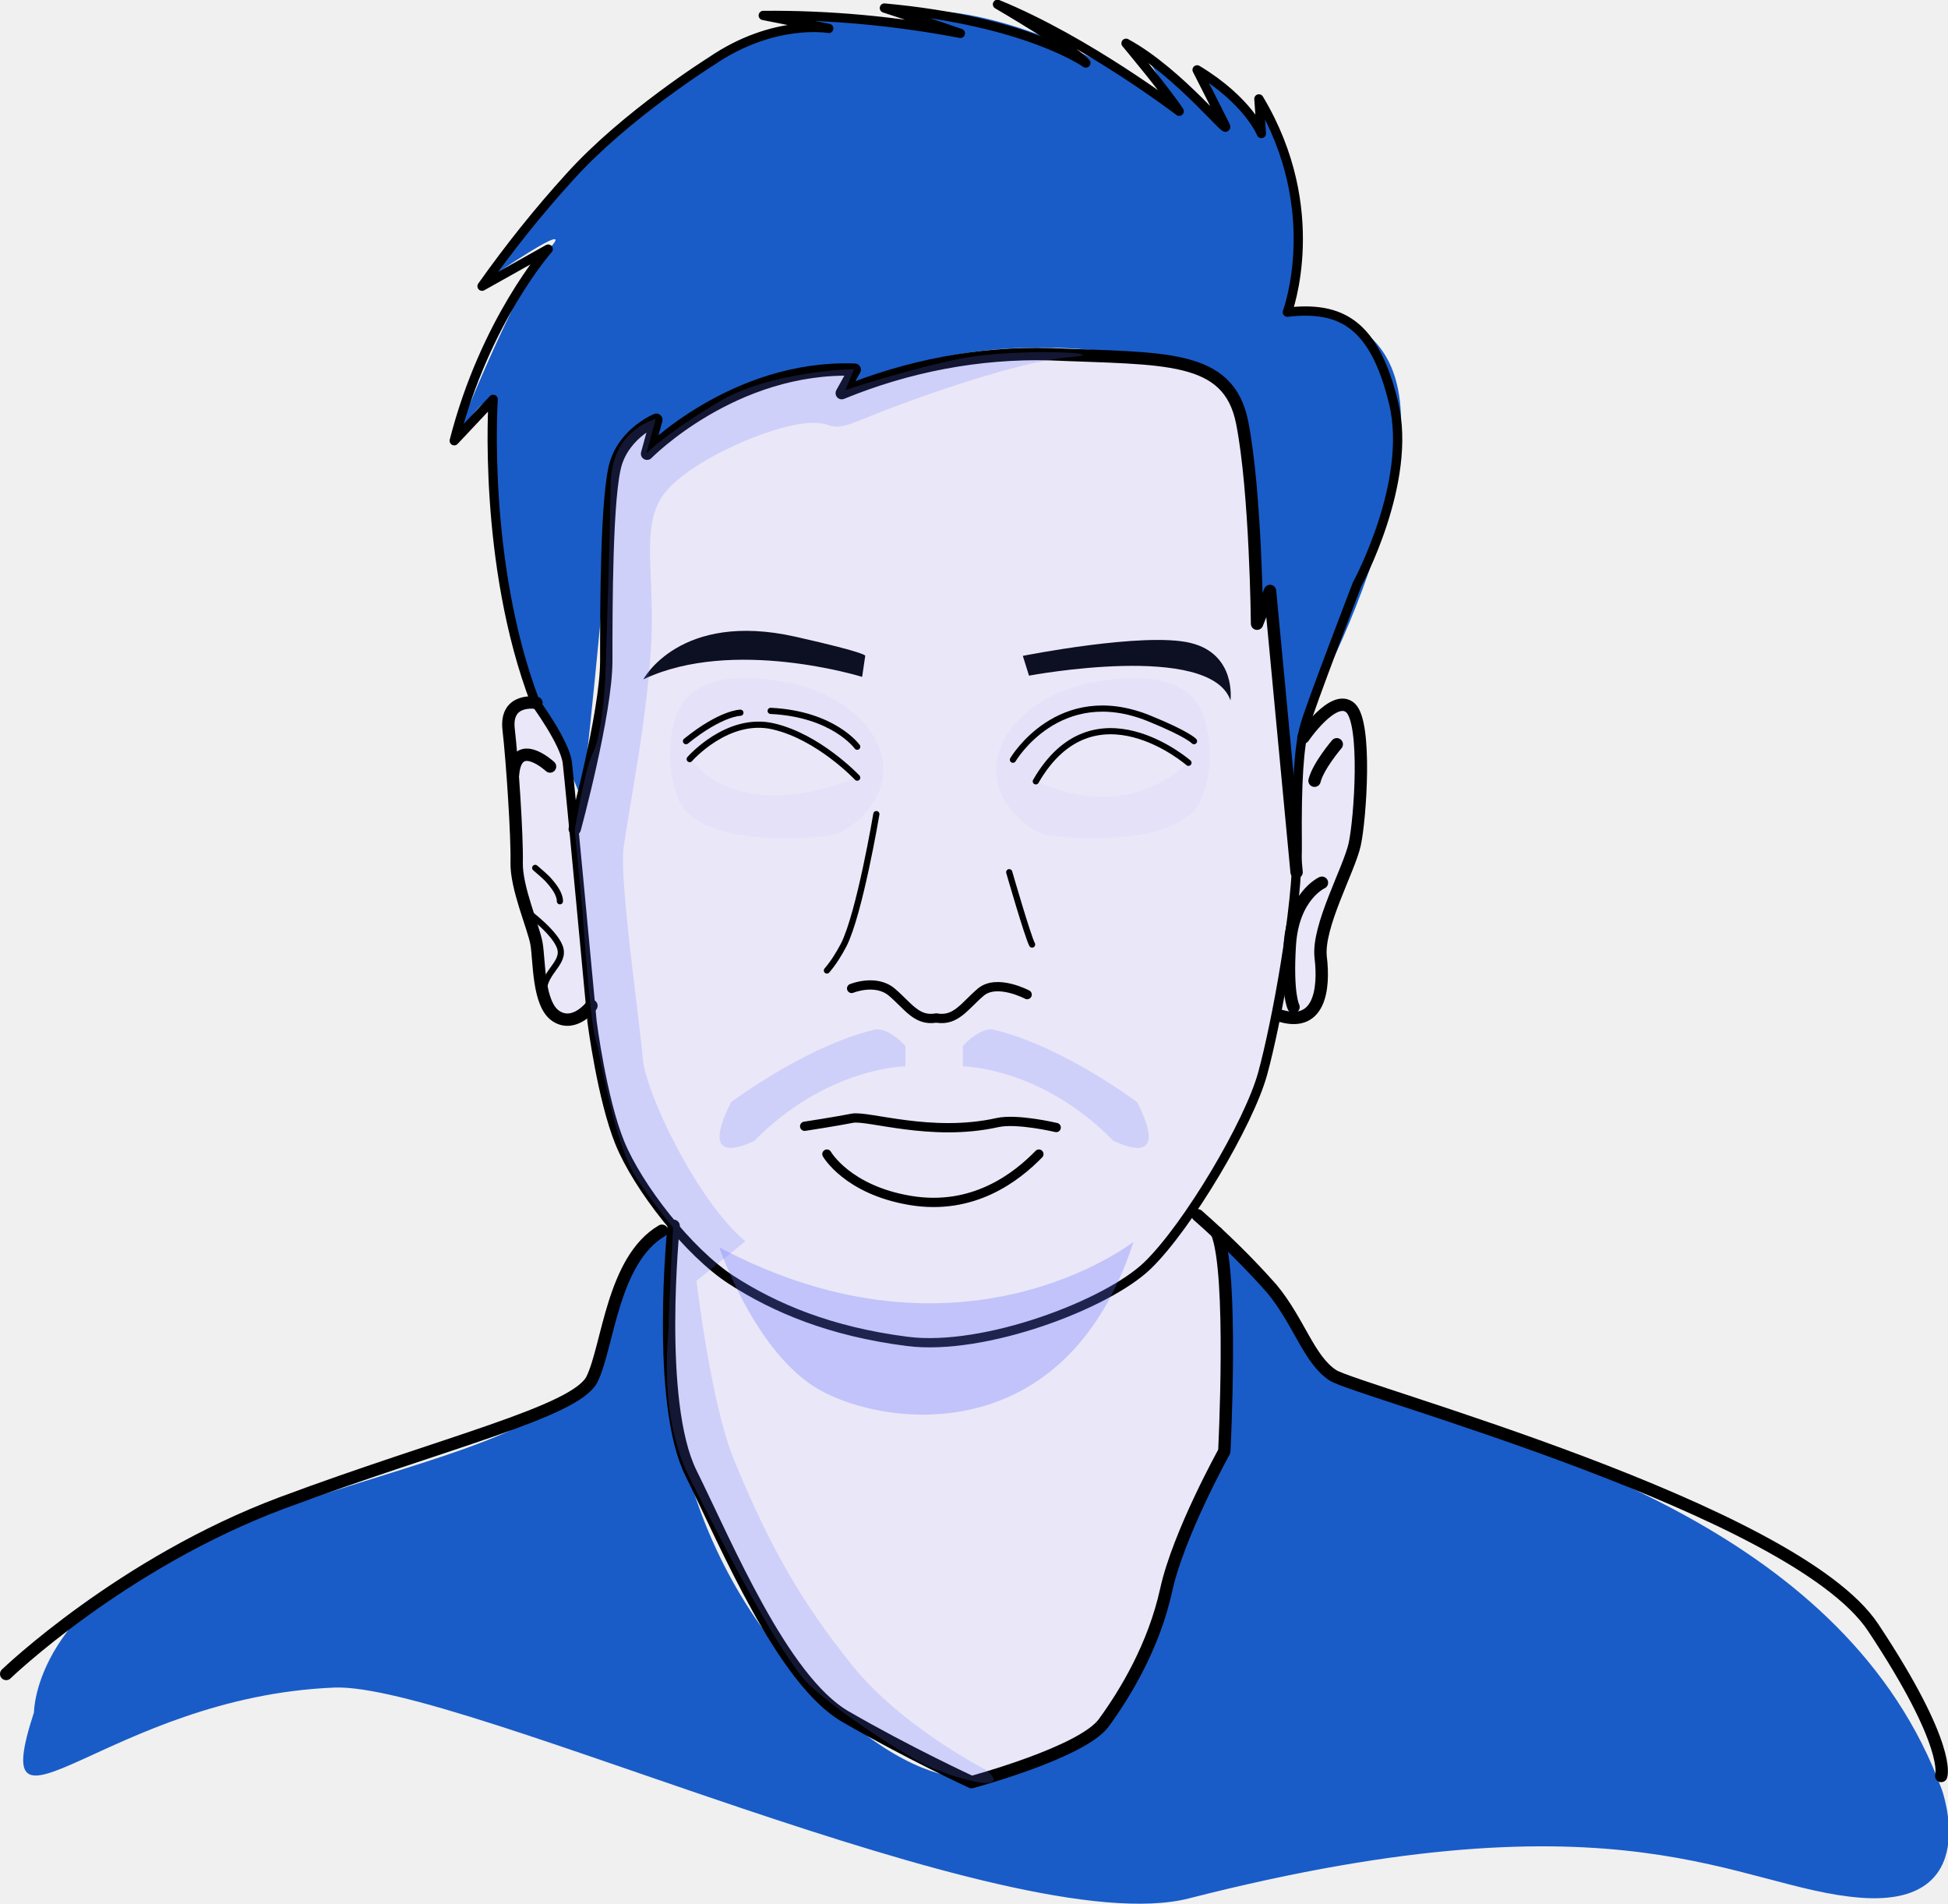
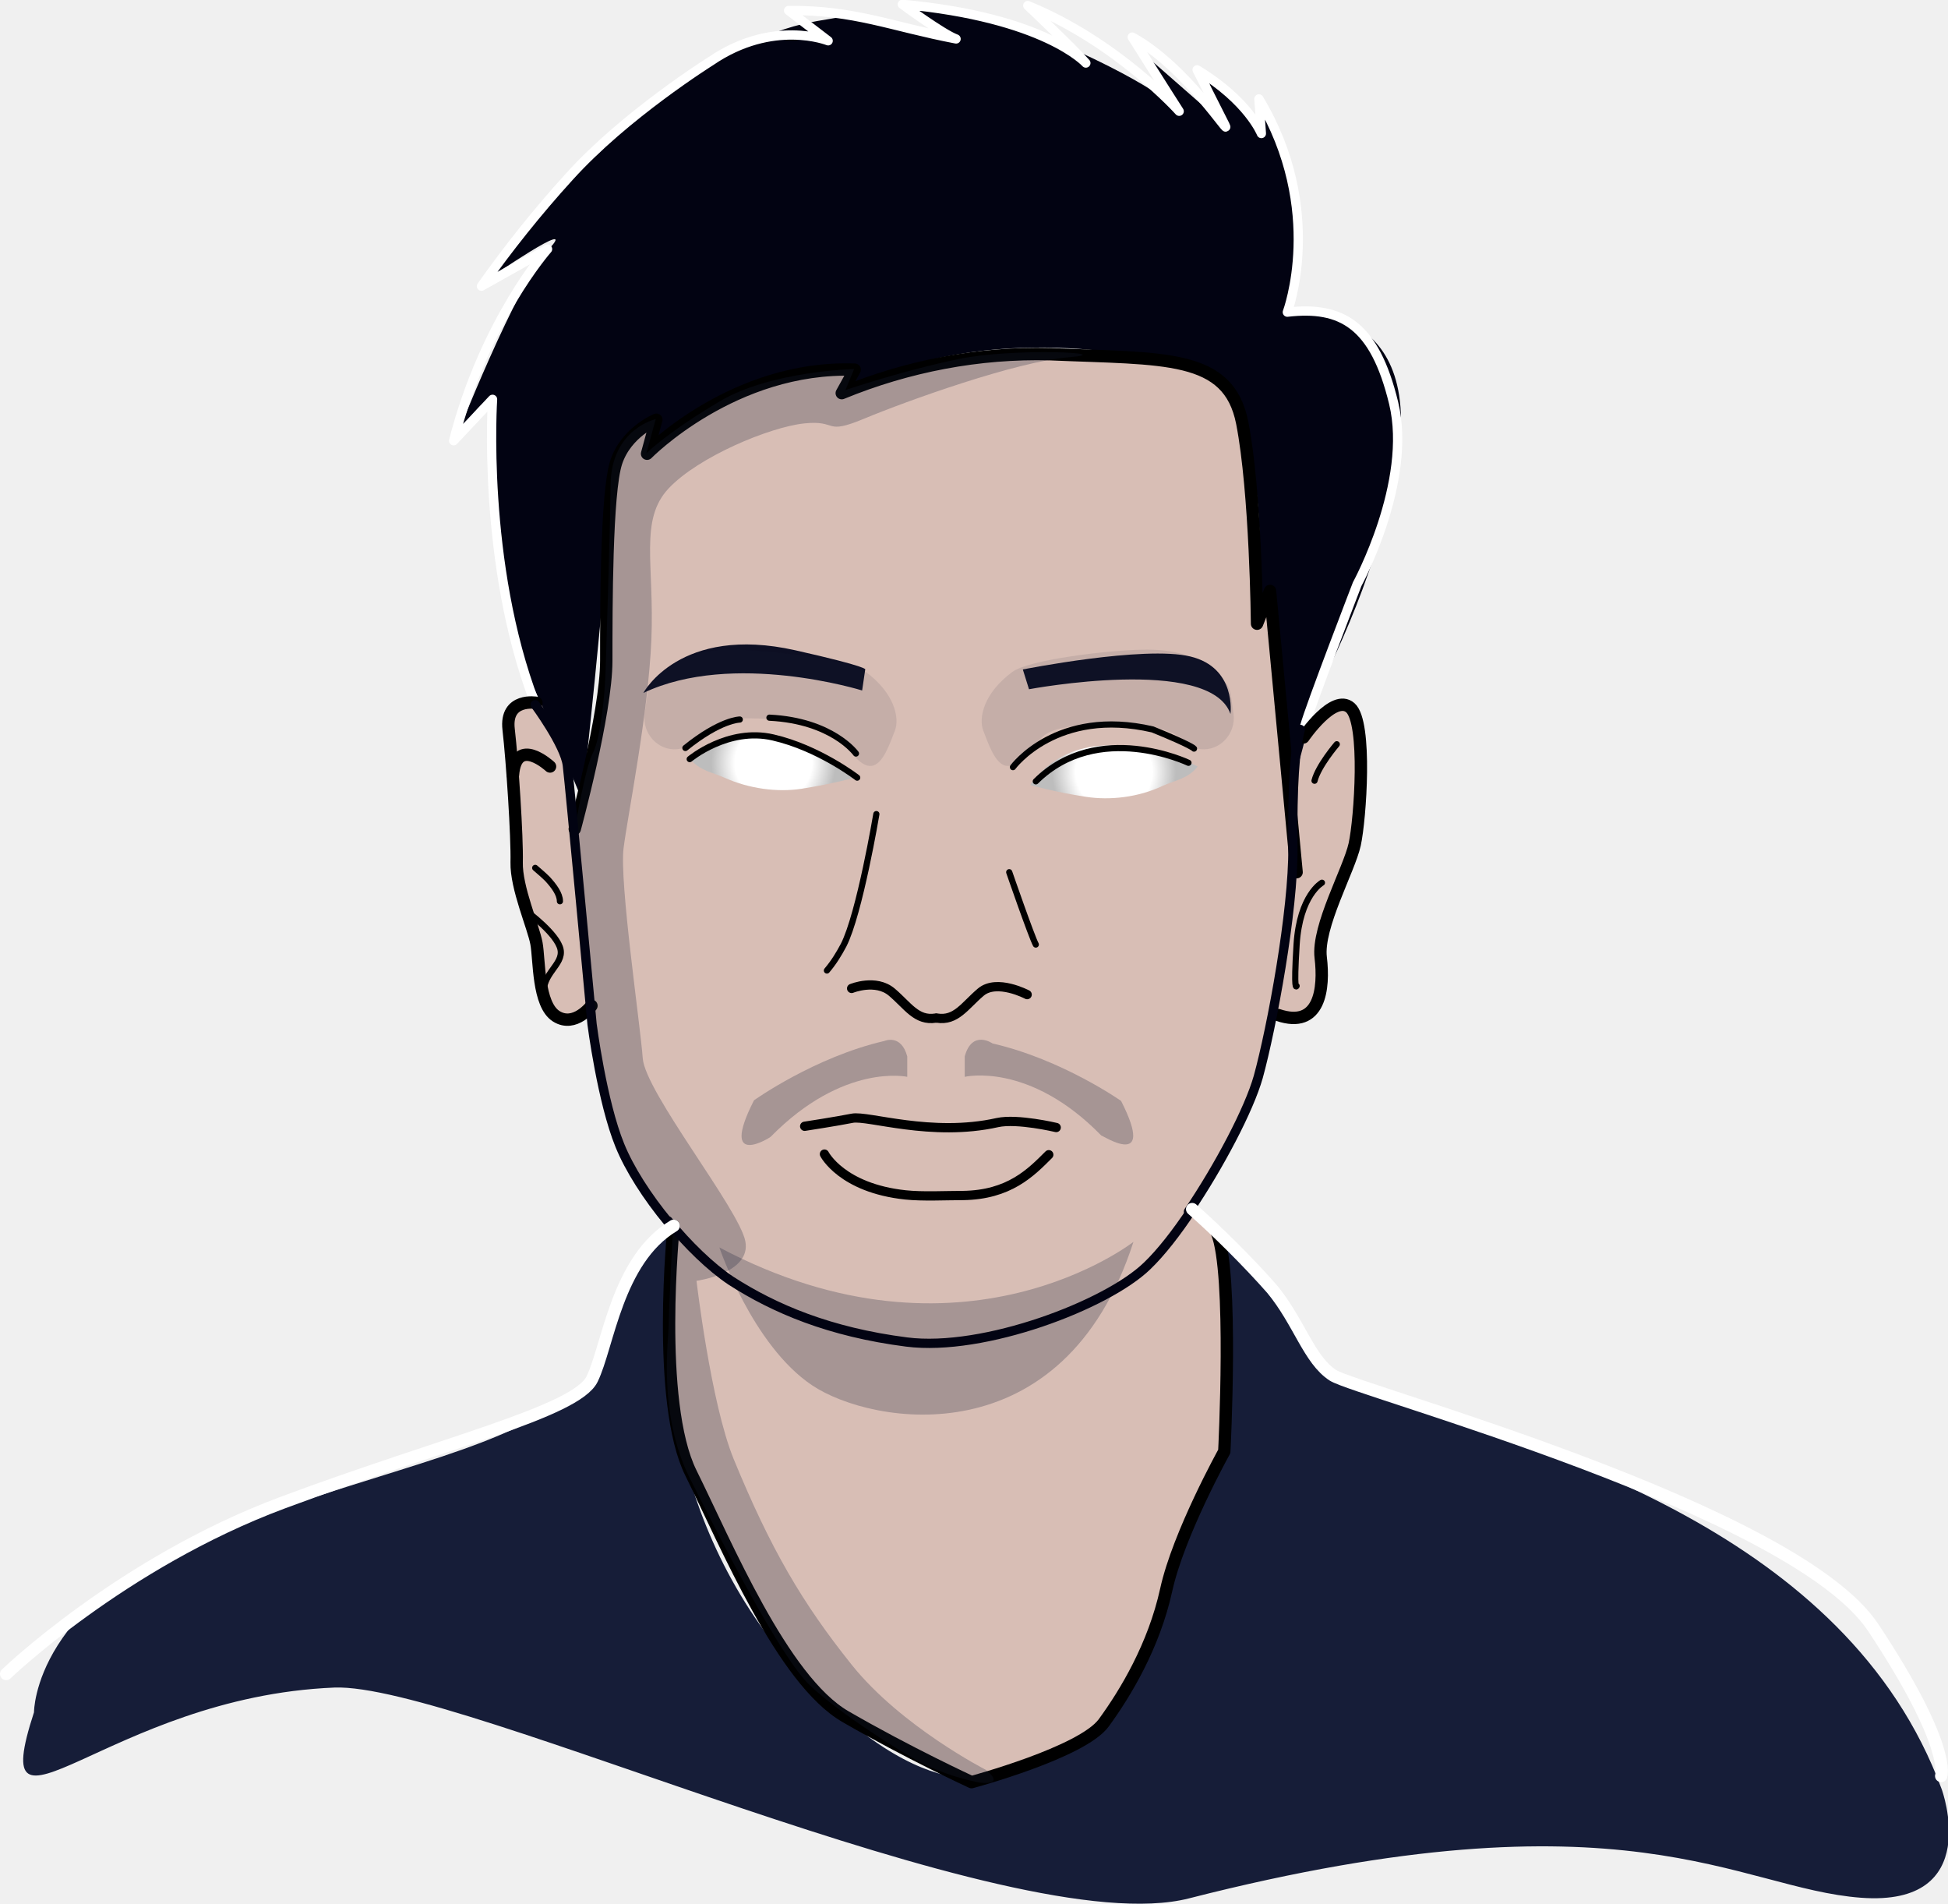
<svg xmlns="http://www.w3.org/2000/svg" version="1.1" id="Layer_1" x="0px" y="0px" viewBox="0 0 315.2 308" style="enable-background:new 0 0 315.2 308;" xml:space="preserve">
  <style type="text/css">
- 	.st0{fill:#EAE7F8;}
- 	.st1{opacity:5.000000e-002;fill:#6473FF;enable-background:new    ;}
- 	.st2{fill:#195cc8;}
- 	.st3{fill:none;stroke:#000000;stroke-width:1.5;stroke-linecap:round;stroke-linejoin:round;}
- 	.st4{fill:none;stroke:#000000;stroke-width:2;stroke-linecap:round;stroke-linejoin:round;}
- 	.st5{fill:none;stroke:#000000;stroke-linecap:round;stroke-linejoin:round;}
- 	.st6{opacity:0.31;fill:#6473FF;enable-background:new    ;}
- 	.st7{fill:#0D0F23;}
- 	.st8{opacity:0.2;fill:#6473FF;enable-background:new    ;}
+ 	.st0{fill:#D8BEB5;}
+ 	.st1{fill:#FFFFFF;fill-opacity:0;}
+ 	.st2{fill:url(#SVGID_1_);}
+ 	.st3{fill:#6473FF;fill-opacity:0;}
+ 	.st4{fill:#020312;}
+ 	.st5{fill:#161D38;}
+ 	.st6{fill:none;stroke:#FFFFFF;stroke-width:1.5;stroke-linecap:round;stroke-linejoin:round;}
+ 	.st7{fill:none;stroke:#000000;stroke-width:2;stroke-linecap:round;stroke-linejoin:round;}
+ 	.st8{fill:none;stroke:#000000;stroke-linecap:round;stroke-linejoin:round;}
+ 	.st9{opacity:0.26;fill:#161D38;enable-background:new    ;}
+ 	.st10{fill:#0D0F23;}
+ 	.st11{fill:none;stroke:#000000;stroke-width:1.5;stroke-linecap:round;stroke-linejoin:round;}
+ 	.st12{fill:none;stroke:#020312;stroke-width:1.5;stroke-linecap:round;stroke-linejoin:round;}
+ 	.st13{opacity:0.1;fill:#161D38;enable-background:new    ;}
+ 	.st14{fill:url(#SVGID_2_);}
+ 	.st15{fill:none;stroke:#FFFFFF;stroke-width:2;stroke-linecap:round;stroke-linejoin:round;}
</style>
-   <path class="st0" d="M89,116.9c0,0-2.2-6.9-5.1-2.9s-1.4,4.8-1,9.3s1.2,18.4,1.2,18.4s2.6,9.2,2.8,11.2s0.3,6.7,1.1,8.4  s2.1,6.3,7.8,2c0,0,0.6,16.5,8.8,28.9s5,6,5,6s-1.3,12.5-1.2,15.7s-2.5,17.7,11.9,41.7c0,0,6.7,15.4,13.8,20.3s23.2,12.3,23.2,12.3  s17.2-4.7,20.1-8.3s8.2-11.4,9.8-17.1s5.8-17.8,8-22.3s3.4-7,3.4-7v-24.7c0,0-0.2-6.1-1.2-8c-0.7-1.2-1.7-2.3-2.9-3l-1.9-1.2  c0,0,12.4-19.9,14.2-30.6l0.5-1.7c0,0,4,1,5.4-1.4s1.3-9.5,1.2-11.1s4.7-11.9,5.2-14.9s2-18.2,0.7-20.8s-4.6-4.3-6.9,0.7  s-3.1,4-3,9.5s-0.9,8.2-0.9,8.2l-3.3-36.9l-2.3,3.3c0,0-0.6-23.6-2.1-30.6s-4.3-13.1-19.9-13.1s-26,0-31.5,2s-12.1,3.7-12.1,3.7  l0.5-3.1c0,0-14.8,0.7-21.7,5.2c-6.9,4.5-11,7.5-11,7.5l-0.3-3.7c0,0-5-0.3-6,10.9s-1.6,28.2-1.6,31.9s-3.1,16.1-3.4,17.1  s-1.5,4-1.5,4s-1.3-11-1.8-11.9S89,116.9,89,116.9z" />
-   <path class="st1" d="M142.6,122.1c-1.9-6.9-9.4-10.4-14.3-11.5s-15.9-2.5-18.7,4.7c-1.6,4.4-1.6,9.2,0,13.6  c2.8,8.2,20.9,6.8,24.5,6.3S144.5,129,142.6,122.1z M111.6,122.7c0,0,6.1-7,13.5-5.3s13.6,8.3,13.6,8.3S120.8,134.1,111.6,122.7  L111.6,122.7z" />
-   <path class="st1" d="M194.5,115.3c-2.8-7.2-13.8-5.8-18.7-4.7s-12.4,4.6-14.3,11.5s4.8,12.6,8.4,13.1s21.8,1.9,24.6-6.3  C196.2,124.5,196.2,119.7,194.5,115.3z M181.3,128.7c-7.1,1.1-13.7-2.4-13.7-2.4c9.4-16.3,24.7-3,24.7-3  C189.3,126.2,185.5,128.1,181.3,128.7L181.3,128.7z" />
-   <path class="st2" d="M94.2,129.5c0,0-4.8-12-8.2-19s-7.3-32.2-6.2-41.9s-6.2,2.7-6.2,2.7s10-25.5,15.2-31s-9.9,4.9-9.9,4.9  S99.8,15.8,124,5.8c4.5-1.8,6.9-2.2,11.2-2.9c1.4-0.2,15.4,2.1,16.8,2c1.7-0.2-5.7-2.9-4.6-3c5.7-0.8,15.4,1.3,24.1,5.1  c16.6,7.3,19.4,11.1,19.4,11.1l-5.5-9.1l12.9,11.3l-3.1-8l8,7.7l0.5-3.9c0,0,10.2,17,4.6,34.5c0,0,22.9-3.1,17.6,25.5  c-3.4,18.5-12.5,35.2-12.5,35.2l-4.7,17.5l-3.2-33.1l-2.2,3.6c0,0,5-41.3-15.7-41c0,0-27.6-7-49.9,4.7l0.5-3.1c0,0-19.8-0.5-32,12.1  l-0.1-4c0,0-6.9,0.8-7.4,12.9S94.2,129.5,94.2,129.5z" />
-   <path class="st2" d="M5.5,277c0,0-0.1-18.9,30.9-29.9s43.3-12.1,58.2-22.5c3.1-2.2,2.1-9.8,4-11.2c1-0.7,3.4-11.7,9-14.3  c2.8-1.3,0.6,15.6,0.6,15.6s-2.2,31.3,21.9,56.9c22,23.3,33.7,14.5,33.7,14.5s9.5-1.4,16.9-10.8c3.8-4.8,3.2-4.4,6.3-12.5  c0.8-2.2,2.5-8.5,3.2-10.9c2.1-7.6,7-11.8,7.9-17.2c2.4-15.4-0.1-33.9-0.1-33.9s8.6,6.2,15.2,19.2c1.7,3.4,7.4,4.1,13.2,6.3  c22.2,8.3,72.4,21.2,87.8,63.2c0,0,6.9,19-13.1,17.5s-37.8-18-108.7,0.1c-28.9,7.4-118-34.9-138.3-34.1  C17.5,274.5-2.5,301.5,5.5,277z" />
-   <path class="st3" d="M208.3,50.5c0,0,6.2-16.5-4.6-34.5l0.4,5.6c0,0-2.1-5.3-10.4-10.3c0,0,3.2,6.3,4.5,8.9s-7.3-8.5-16-13.2  c0,0,6.6,7.9,8.6,11c0,0-14.9-11.4-29.4-17.3c0,0,12.2,7.1,14.3,9.5c0,0-9.5-6.8-32.6-8.9c0,0,10.1,3.3,12.3,4.1  c-10.5-2-21.2-3-31.9-2.9l10.6,2.1c0,0-8.9-1.6-19,5.3c0,0-13.9,8.7-22.9,18.7c-5.1,5.6-9.8,11.5-14.2,17.7l10.7-6  c0,0-10.2,11.5-15.2,31l6.3-6.7c0,0-1.8,26.5,6.8,49c0,0,4.8,6.5,5.2,9.8s4,41.9,4,41.9s1.6,12.5,4.5,19.6  c2.9,7.1,11.1,17.7,18.1,22.2s15.9,8.3,28.4,9.9c12.5,1.6,32.4-6,38.9-12.3s16.4-23,18.6-31s5.7-26.9,5.6-37.1s0.3-15.8,1.2-19.1  s8.5-23,8.5-23s9-16.5,5.9-29.3S217,49.5,208.3,50.5z" />
-   <path class="st4" d="M86.8,113.7c0,0-5.1-0.9-4.5,4.3s1.4,17.4,1.3,21.5s2.7,10.4,3.2,13.1s0.2,9.9,3.2,11.8s5.7-1.7,5.7-1.7" />
-   <path class="st4" d="M89,124c0,0-5.5-5.1-6,1.4" />
-   <path class="st5" d="M85.3,147.5c0,0,4.9,3.6,5.4,6.1s-3.1,3.9-2.7,7.4" />
-   <path class="st5" d="M86.6,140.4c0.7,0.6,1.4,1.2,2,1.8c1,1.1,2,2.4,2,3.6" />
-   <path class="st4" d="M210.9,119.3c0,0,4.9-7.2,7.6-4.8s1.6,18,0.7,22.1s-6.1,13.3-5.5,18.3s-0.1,11.6-6.9,9.3" />
-   <path class="st4" d="M216.3,120.4c0,0-3,3.5-3.6,5.9" />
-   <path class="st6" d="M116.4,201.8c0,0,5.3,15.8,15,22.3s40.7,11.8,52-23.2C183.5,200.8,155.8,222.7,116.4,201.8z" />
-   <path class="st4" d="M213.9,142.8c0,0-4.7,2.1-5.2,10.1s0.6,10,0.6,10" />
-   <path class="st7" d="M140,106.1l-0.5,3.4c0,0-20.9-6.5-35.4,0.4c0,0,5.9-11.1,24.6-6.9C140.7,105.7,140,106.1,140,106.1z" />
-   <path class="st7" d="M165.5,106.1l1,3.2c0,0,29.3-5.5,32.6,4c0,0,1-7.5-6.5-9.3S165.5,106.1,165.5,106.1z" />
-   <path class="st5" d="M141.8,131.7c0,0-2.7,16.1-5.3,21.2c-0.8,1.5-1.6,2.8-2.7,4.1" />
-   <path class="st5" d="M163.3,141.1c0,0,3,10.4,3.7,11.7" />
-   <path class="st3" d="M137.8,159.9c0,0,3.9-1.6,6.5,0.6s4,4.7,7.1,4.2" />
-   <path class="st3" d="M166.2,160.9c0,0-4.9-2.6-7.5-0.4s-4,4.7-7.1,4.2" />
-   <path class="st8" d="M118.3,178.3c0,0,12.2-9.2,23.5-11.8c0,0,2-0.2,4.7,2.7v3.3c0,0-12.7,0.1-24.5,12.1  C122,184.5,112.5,189.7,118.3,178.3z" />
-   <path class="st8" d="M184,178.3c0,0-12.2-9.2-23.5-11.8c0,0-2-0.2-4.7,2.7v3.3c0,0,12.7,0.1,24.4,12.1  C180.3,184.5,189.8,189.7,184,178.3z" />
-   <path class="st3" d="M130.2,182.2c0,0,5.2-0.8,7.7-1.3s12.8,3.1,23.5,0.7c3.2-0.7,9.5,0.8,9.5,0.8" />
-   <path class="st3" d="M133.8,186.7c0,0,3.3,5.8,13.5,7.5s17.2-3.8,20.8-7.5" />
-   <path class="st4" d="M1,270.8c0,0,18.7-18,44.7-27.7s47.5-14.7,50.1-20s3.3-19.3,11.3-24" />
-   <path class="st4" d="M193.8,196.6c4.2,3.7,8.3,7.7,12,11.9c4.4,5.3,6,11.5,9.9,14s74.6,21.5,87.4,40.8s11,24,11,24" />
-   <path class="st4" d="M109,198.3c0,0-2.9,28.5,2.8,40s14.8,33.5,25,39.4s20.4,10.6,20.4,10.6s17.9-4.8,21.4-9.6s8.1-12.4,10.1-21.5  s9.4-22.4,9.4-22.4s1.5-29-1.2-35.4" />
-   <path class="st5" d="M111.6,122.8c0,0,6.1-7,13.5-5.3s13.6,8.3,13.6,8.3" />
-   <path class="st5" d="M192.3,123.4c0,0-15.3-13.3-24.7,3" />
-   <path class="st5" d="M181.3,128.7" />
-   <path class="st5" d="M138.7,120.8c0,0-3.8-5.3-14-5.8" />
-   <path class="st5" d="M119.8,115.3c0,0-3.1,0-8.8,4.6" />
-   <path class="st5" d="M163.9,122.9c0,0,7.4-12.6,22-6.7c6.4,2.6,7.3,3.7,7.3,3.7" />
-   <path class="st4" d="M93,134.1c0,0,5.1-18.7,5.1-27.2s0-27.2,1.6-32.1s6.5-6.9,6.5-6.9l-1.5,5.5c0,0,14-14.3,33.6-13.6l-2.1,3.8  c10.7-4.4,22.2-6.6,33.7-6.3c18.5,0.8,28.9-0.1,31.1,11.1s2.4,32.5,2.4,32.5l2.1-5.3l4.3,45.5" />
-   <path class="st8" d="M159.5,286.3c0,0-13.7-7-21.7-17s-13.1-18.7-19.1-33.3c-3.7-9.1-6-28.8-6-28.8l7.9-6.4  c-7.8-6.5-16.2-24.1-16.6-29.6s-3.8-28.5-3.1-34s4-21.7,4.5-33.8s-2-19.3,2.8-24.4s16.3-9.9,21.9-10.5s3.1,2,9.8-0.8  c6.7-2.8,24.5-9.2,33-9.9s-8.8-1.6-17.9,0.3s-18.2,5-18.2,5l1.4-3.4c0,0-13.4,0.3-21.7,5.2c-8.3,4.9-11.9,8.4-11.9,8.4l1.5-5.5  c0,0-7.2,1.6-7.3,10.6s-0.7,25.8-0.8,29.8s-0.8,11.2-2.1,13.7s-2.9,12.4-2.9,12.4l1.2,12.5c0,0,1.3,18.6,2.1,21s3,17.5,6.9,23.1  c1.8,2.7,3.7,5.2,5.7,7.7c0,0-0.7,13.4-0.7,15.7s-1.8,14.4,3.4,24.8s14.7,29,19.4,33.5s15.3,11.2,18.7,12.9c2.6,1.2,5.2,2.1,8,2.7  C157.7,288.3,163.2,289.3,159.5,286.3z" />
+   <path class="st0" d="M89,116.9c0,0-2.2-6.9-5.1-2.9s-1.4,4.8-1,9.3s1.2,18.4,1.2,18.4s2.6,9.2,2.8,11.2s0.3,6.7,1.1,8.4  s2.1,6.3,7.8,2c0,0,0.6,16.5,8.8,28.9s5,6,5,6s-1.3,12.5-1.2,15.7s-2.5,17.7,11.9,41.7c0,0,6.7,15.4,13.8,20.3  c7.1,4.9,23.2,12.3,23.2,12.3s17.2-4.7,20.1-8.3s8.2-11.4,9.8-17.1s5.8-17.8,8-22.3s3.4-7,3.4-7v-24.7c0,0-0.2-6.1-1.2-8  c-0.7-1.2-1.7-2.3-2.9-3l-1.9-1.2c0,0,11.2-20.4,13-31.1l1.7-1.2c0,0,4,1,5.4-1.4s1.3-9.5,1.2-11.1s4.7-11.9,5.2-14.9  s2-18.2,0.7-20.8s-4.6-4.3-6.9,0.7s-3.1,4-3,9.5s-0.9,8.2-0.9,8.2l-3.3-36.9l-2.3,3.3c0,0-0.6-23.6-2.1-30.6s-4.3-13.1-19.9-13.1  s-26,0-31.5,2s-12.1,3.7-12.1,3.7l0.5-3.1c0,0-14.8,0.7-21.7,5.2c-6.9,4.5-11,7.5-11,7.5l-0.3-3.7c0,0-5-0.3-6,10.9  s-1.6,28.2-1.6,31.9s-3.1,16.1-3.4,17.1s-1.5,4-1.5,4s-1.3-11-1.8-11.9S89,116.9,89,116.9z" />
+   <path class="st1" d="M142.6,122.1c-1.9-6.9-9.4-10.4-14.3-11.5s-15.9-2.5-18.7,4.7c-1.6,4.4-1.6,9.2,0,13.6  c2.8,8.2,20.9,6.8,24.5,6.3S144.5,129,142.6,122.1z" />
+   <radialGradient id="SVGID_1_" cx="125.15" cy="186.611" r="10.082" gradientTransform="matrix(1 0 0 -1 0 310)" gradientUnits="userSpaceOnUse">
+     <stop offset="0.618" style="stop-color:#FFFFFF" />
+     <stop offset="1" style="stop-color:#BDBDBD" />
+   </radialGradient>
+   <path class="st2" d="M111.6,122.7c0,0,6.2-5.1,13.5-3.4c7.4,1.7,13.6,6.4,13.6,6.4s-3.9,1.1-9,1.9c-3.9,0.6-8.5,0-12.5-1.8  C115.2,124.9,113.2,124.7,111.6,122.7L111.6,122.7z" />
+   <path class="st3" d="M194.5,115.3c-2.8-7.2-13.8-5.8-18.7-4.7s-12.4,4.6-14.3,11.5c-1.9,6.9,4.8,12.6,8.4,13.1s21.8,1.9,24.6-6.3  C196.2,124.5,196.2,119.7,194.5,115.3z" />
+   <path class="st4" d="M94.2,129.5c0,0-4.8-12-8.2-19s-7.3-32.2-6.2-41.9s-6.2,2.7-6.2,2.7s10-25.5,15.2-31s-9.9,4.9-9.9,4.9  S99.8,15.8,124,5.8c4.5-1.8,6.9-2.2,11.2-2.9c1.4-0.2,15.4,2.1,16.8,2c1.7-0.2-5.7-2.9-4.6-3c5.7-0.8,15.4,1.3,24.1,5.1  c16.6,7.3,19.4,11.1,19.4,11.1L185.4,9l12.9,11.3l-3.1-8l8,7.7l0.5-3.9c0,0,10.2,17,4.6,34.5c0,0,22.9-3.1,17.6,25.5  c-3.4,18.5-12.5,35.2-12.5,35.2l-4.7,17.5l-3.2-33.1l-2.2,3.6c0,0,5-41.3-15.7-41c0,0-27.6-7-49.9,4.7l0.5-3.1c0,0-19.8-0.5-32,12.1  l-0.1-4c0,0-6.9,0.8-7.4,12.9S94.2,129.5,94.2,129.5z" />
+   <path class="st5" d="M5.5,277c0,0-0.1-18.9,30.9-29.9s43.3-12.1,58.2-22.5c3.1-2.2,2.1-9.8,4-11.2c1-0.7,3.4-11.7,9-14.3  c2.8-1.3,0.6,15.6,0.6,15.6s-2.2,31.3,21.9,56.9c22,23.3,33.7,14.5,33.7,14.5s9.5-1.4,16.9-10.8c3.8-4.8,3.2-4.4,6.3-12.5  c0.8-2.2,2.5-8.5,3.2-10.9c2.1-7.6,7-11.8,7.9-17.2c2.4-15.4-0.1-33.9-0.1-33.9s8.6,6.2,15.2,19.2c1.7,3.4,7.4,4.1,13.2,6.3  c22.2,8.3,72.4,21.2,87.8,63.2c0,0,6.9,19-13.1,17.5s-37.8-18-108.7,0.1c-28.9,7.4-118-34.9-138.3-34.1  C17.5,274.5-2.5,301.5,5.5,277z" />
+   <path class="st6" d="M211.1,117.5c0.9-3.3,8.5-23,8.5-23s9-16.5,5.9-29.3s-8.5-15.7-17.2-14.7c0,0,6.2-16.5-4.6-34.5l0.4,5.6  c0,0-2.1-5.3-10.4-10.3c0,0,3.2,6.3,4.5,8.9s-6.3-9.5-15-14.2c0,0,5.6,8.9,7.6,12c0,0-10-11.2-24.5-17.1c0,0,7.3,6.9,9.4,9.3  c0,0-6.6-7.4-29.7-9.5c0,0,6.5,4.8,8.7,5.6c-10.5-2-16.4-4.7-27.1-4.6l6.4,4.9c0,0-8.9-3.6-19,3.3c0,0-13.9,8.7-22.9,18.7  c-5.1,5.6-9.8,11.5-14.2,17.7l10.7-6c0,0-10.2,11.5-15.2,31l6.3-6.7c0,0-1.8,26.5,6.8,49" />
+   <path class="st7" d="M86.8,113.7c0,0-5.1-0.9-4.5,4.3s1.4,17.4,1.3,21.5s2.7,10.4,3.2,13.1s0.2,9.9,3.2,11.8s5.7-1.7,5.7-1.7" />
+   <path class="st7" d="M89,124c0,0-5.5-5.1-6,1.4" />
+   <path class="st8" d="M85.3,147.5c0,0,4.9,3.6,5.4,6.1s-3.1,3.9-2.7,7.4" />
+   <path class="st8" d="M86.6,140.4c0.7,0.6,1.4,1.2,2,1.8c1,1.1,2,2.4,2,3.6" />
+   <path class="st7" d="M210.9,119.3c0,0,4.9-7.2,7.6-4.8s1.6,18,0.7,22.1s-6.1,13.3-5.5,18.3s-0.1,11.6-6.9,9.3" />
+   <path class="st8" d="M216.3,120.4c0,0-3,3.5-3.6,5.9" />
+   <path class="st9" d="M116.4,201.8c0,0,5.3,15.8,15,22.3s40.7,11.8,52-23.2C183.5,200.8,155.8,222.7,116.4,201.8z" />
+   <path class="st8" d="M213.9,142.8c0,0-3.6,2-4.1,10s0,6.7,0,6.7" />
+   <path class="st10" d="M140,108.3l-0.5,3.4c0,0-20.9-6.5-35.4,0.4c0,0,5.9-11.1,24.6-6.9C140.7,107.9,140,108.3,140,108.3z" />
+   <path class="st10" d="M165.5,108.3l1,3.2c0,0,29.3-5.5,32.6,4c0,0,1-7.5-6.5-9.3S165.5,108.3,165.5,108.3z" />
+   <path class="st8" d="M141.8,131.7c0,0-2.7,16.1-5.3,21.2c-0.8,1.5-1.6,2.8-2.7,4.1" />
+   <path class="st8" d="M163.3,141.1c0,0,3.6,10.4,4.3,11.7" />
+   <path class="st11" d="M137.8,159.9c0,0,3.9-1.6,6.5,0.6s4,4.7,7.1,4.2" />
+   <path class="st11" d="M166.2,160.9c0,0-4.9-2.6-7.5-0.4s-4,4.7-7.1,4.2" />
+   <path class="st9" d="M122,178c0,0,9.8-7,21.1-9.6c0,0,2.7-1.2,3.7,2.5v3.3c0,0-10.3-2.3-22.1,9.7C124.8,183.9,116.2,189.4,122,178z" />
+   <path class="st9" d="M181.4,178.1c0,0-9.5-6.7-20.8-9.3c0,0-3.3-2.3-4.5,2.1v3.3c0,0,10.4-2.5,22.1,9.5  C178.3,183.6,187.2,189.5,181.4,178.1z" />
+   <path class="st11" d="M130.2,182.2c0,0,5.2-0.8,7.7-1.3s12.8,3.1,23.5,0.7c3.2-0.7,9.5,0.8,9.5,0.8" />
+   <path class="st11" d="M133.4,186.7c0,0,2.8,5.5,13.1,6.6c2.8,0.3,6.5,0.1,9.3,0.1c7.5-0.1,11-3.7,13.9-6.6" />
+   <path class="st7" d="M109,198.3c0,0-2.9,28.5,2.8,40s14.8,33.5,25,39.4s20.4,10.6,20.4,10.6s17.9-4.8,21.4-9.6s8.1-12.4,10.1-21.5  s9.4-22.4,9.4-22.4s1.5-29-1.2-35.4" />
+   <path class="st8" d="M111.6,122.8c0,0,6.2-5.2,13.5-3.5c7.4,1.7,13.6,6.5,13.6,6.5" />
+   <path class="st8" d="M181.3,128.7" />
+   <path class="st8" d="M138.5,121.9c0,0-3.8-5.3-14-5.8" />
+   <path class="st8" d="M119.7,116.4c0,0-3.1,0-8.8,4.6" />
+   <path class="st8" d="M163.9,124.1c0,0,7.1-9.7,22.6-6.1c6.4,2.6,6.7,3.1,6.7,3.1" />
+   <path class="st7" d="M93,134.1c0,0,5.1-18.7,5.1-27.2s0-27.2,1.6-32.1s6.5-6.9,6.5-6.9l-1.5,5.5c0,0,14-14.3,33.6-13.6l-2.1,3.8  c10.7-4.4,22.2-6.6,33.7-6.3c18.5,0.8,28.9-0.1,31.1,11.1s2.4,32.5,2.4,32.5l2.1-5.3l4.3,45.5" />
+   <path class="st9" d="M159.5,286.3c0,0-13.7-7-21.7-17s-13.1-18.7-19.1-33.3c-3.7-9.1-6-28.8-6-28.8s8.9-1.2,7.9-6.4  s-16.2-24.1-16.6-29.6s-3.8-28.5-3.1-34s4-21.7,4.5-33.8s-2-19.3,2.8-24.4s16.3-9.9,21.9-10.5s3.1,2,9.8-0.8s24.5-9.2,33-9.9  s-8.8-1.6-17.9,0.3s-18.2,5-18.2,5l1.4-3.4c0,0-13.4,0.3-21.7,5.2s-11.9,8.4-11.9,8.4l1.5-5.5c0,0-7.2,1.6-7.3,10.6  s-0.7,25.8-0.8,29.8s-0.8,11.2-2.1,13.7S93,134.3,93,134.3l1.2,12.5c0,0,1.3,18.6,2.1,21s3,17.5,6.9,23.1c1.8,2.7,3.7,5.2,5.7,7.7  c0,0-0.7,13.4-0.7,15.7s-1.8,14.4,3.4,24.8s14.7,29,19.4,33.5c4.7,4.5,15.3,11.2,18.7,12.9c2.6,1.2,5.2,2.1,8,2.7  C157.7,288.3,163.2,289.3,159.5,286.3z" />
+   <path class="st12" d="M108.1,197.5c3.2,3.9,6.9,7.5,10.2,9.7c7,4.5,15.9,8.3,28.4,9.9c12.5,1.6,32.4-6,38.9-12.3  c2.2-2.1,4.8-5.4,7.3-9.2" />
+   <path class="st12" d="M192.3,196c5-7.4,9.8-16.5,11.3-21.8c2.2-8,5.7-26.9,5.6-37.1s0.3-15.8,1.2-19.1" />
+   <path class="st12" d="M86.6,114c0,0,4.8,6.5,5.2,9.8s4,41.9,4,41.9s1.6,12.5,4.5,19.6c1.5,3.7,4.4,8.3,7.9,12.5" />
+   <path class="st13" d="M144.8,118.2c0.8-2.1-0.1-6.1-4.7-9.5c-2.7-2-15.4-3.5-21-3.6c-5.1-0.1-9.1,0.8-13,4.7  c-0.8,0.8-1.3,1.8-1.4,2.9l-0.4,2.8c-0.4,3.2,2.2,6,5.3,5.7c0.8-0.1,1.6-0.3,2-0.8c1.9-2,4.3-4.2,9.2-4.2s11.9,0.8,14.3,2.9  s4,5,5.9,4.8S144,120.2,144.8,118.2z" />
+   <path class="st13" d="M159.1,118.2c-0.8-2.1,0.1-6.1,4.7-9.5c2.7-2,15.4-3.5,21-3.6c5.1-0.1,9.1,0.8,13,4.7c0.8,0.8,1.3,1.8,1.4,2.9  l0.4,2.8c0.4,3.2-2.2,6-5.3,5.7c-0.8-0.1-1.6-0.3-2-0.8c-1.9-2-5.1-3.1-10-3.1c-4.8,0-11.1-0.3-13.5,1.8s-4,5-5.9,4.8  S159.9,120.2,159.1,118.2z" />
+   <radialGradient id="SVGID_2_" cx="-111.65" cy="185.139" r="10.035" gradientTransform="matrix(-1 0 0 -1 68.6 310)" gradientUnits="userSpaceOnUse">
+     <stop offset="0.618" style="stop-color:#FFFFFF" />
+     <stop offset="1" style="stop-color:#BDBDBD" />
+   </radialGradient>
+   <path class="st14" d="M193.8,124c-1.6,2-3.6,2.2-5.6,3.1c-4,1.9-8.6,2.4-12.5,1.8c-5.2-0.8-9-1.9-9-1.9s3.9-6.8,13.6-6.4  C187.9,120.9,193.8,124,193.8,124L193.8,124z" />
+   <path class="st8" d="M192.3,123.4c0,0-14.6-7-24.7,3" />
+   <path class="st15" d="M192.9,195.6c4.2,3.7,9.2,8.7,12.9,12.9c4.4,5.3,6,11.5,9.9,14s74.6,21.5,87.4,40.8s11,24,11,24" />
+   <path class="st15" d="M1,270.8c0,0,18.7-18,44.7-27.7s47.5-14.7,50.1-20s4-19.3,13.2-24.8" />
</svg>
